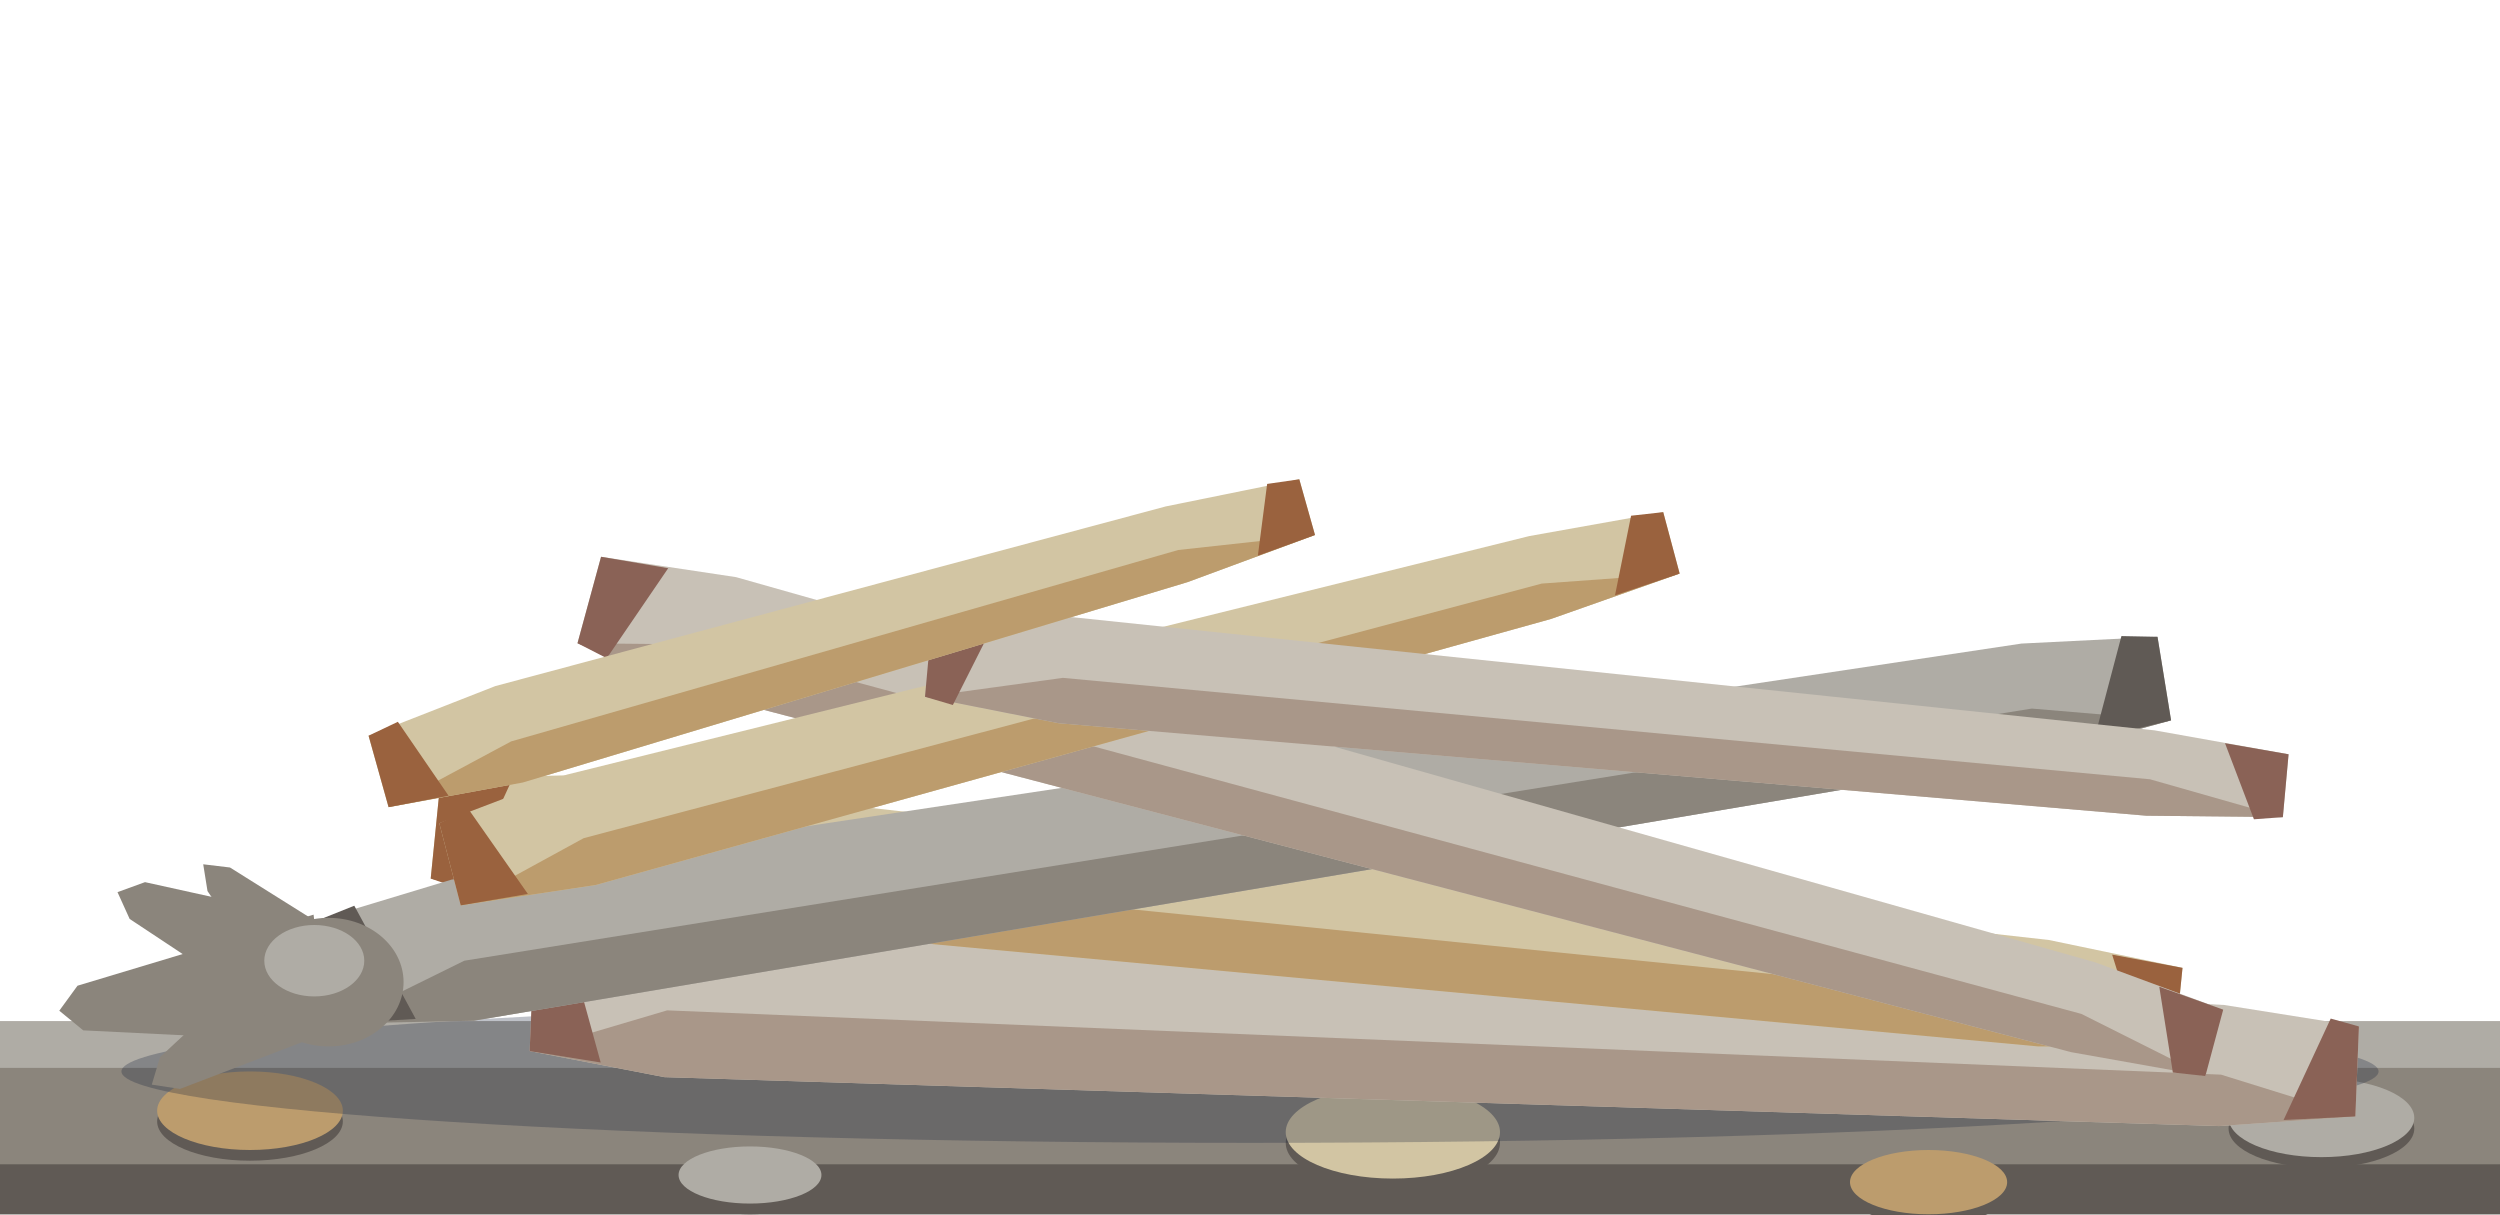
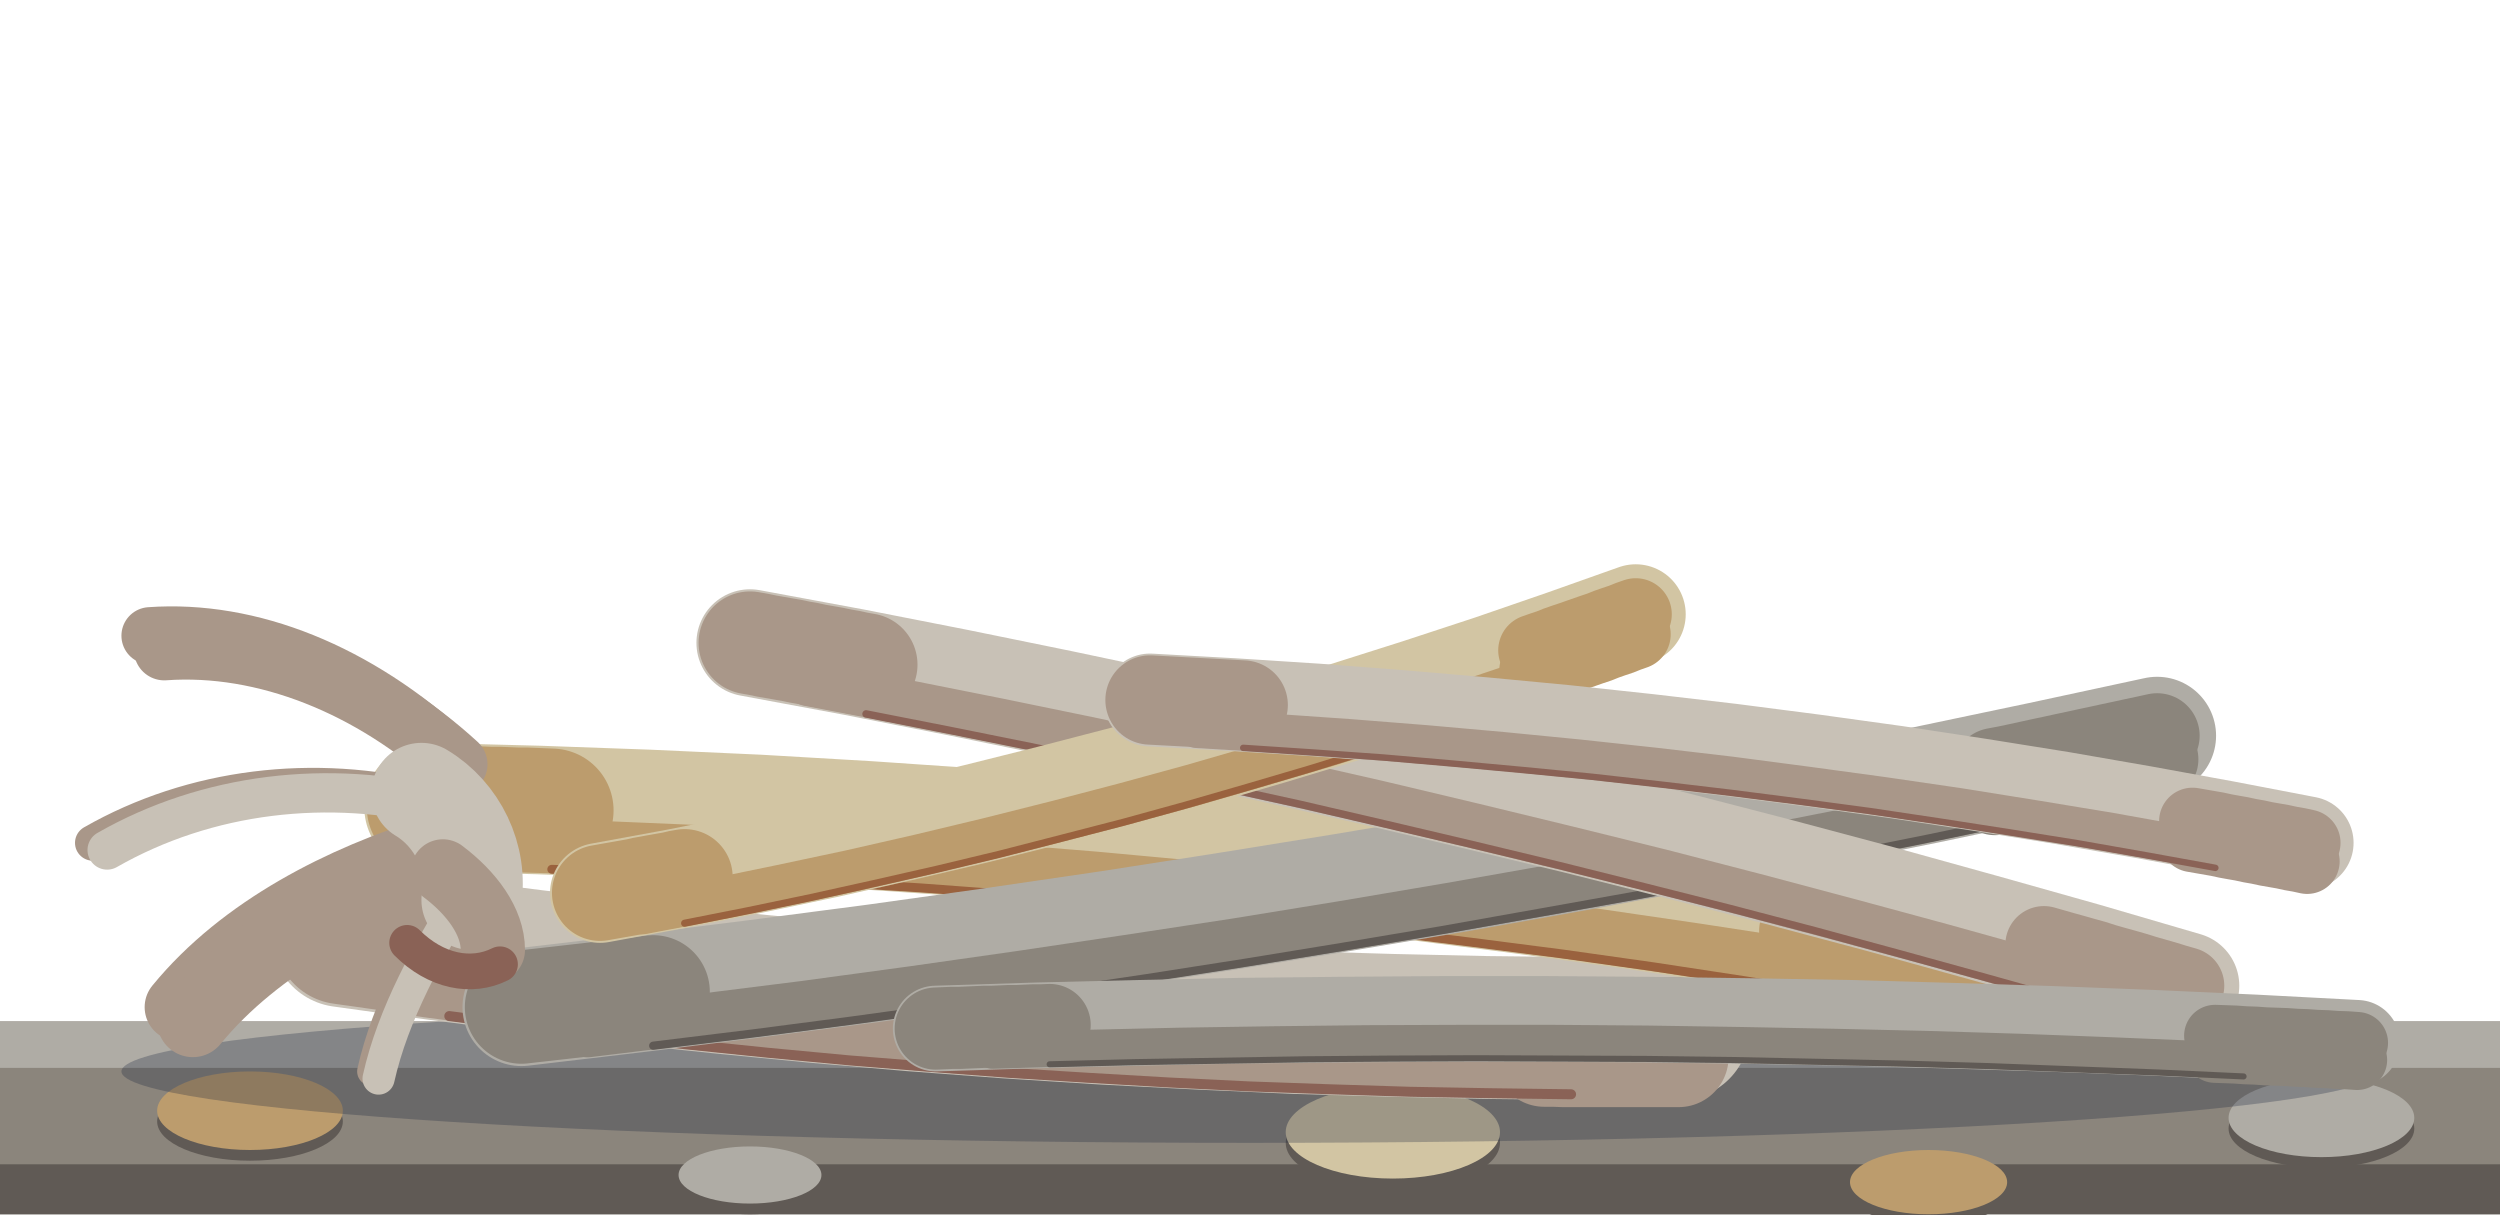
<svg xmlns="http://www.w3.org/2000/svg" width="700" height="340" viewBox="0 0 700 340" shape-rendering="geometricPrecision">
  <rect x="0" y="286" width="700" height="54" fill="#8b857c" />
  <rect x="0" y="286" width="700" height="13" fill="#afaca5" />
  <rect x="0" y="326" width="700" height="14" fill="#605a55" />
  <ellipse cx="70" cy="314" rx="26" ry="11" fill="#605a55" />
  <ellipse cx="70" cy="311" rx="26" ry="11" fill="#bc9c6d" />
  <ellipse cx="210" cy="332" rx="20" ry="8" fill="#605a55" />
  <ellipse cx="210" cy="329" rx="20" ry="8" fill="#afaca5" />
  <ellipse cx="390" cy="320" rx="30" ry="13" fill="#605a55" />
  <ellipse cx="390" cy="317" rx="30" ry="13" fill="#d2c5a3" />
  <ellipse cx="540" cy="334" rx="22" ry="9" fill="#605a55" />
  <ellipse cx="540" cy="331" rx="22" ry="9" fill="#bc9c6d" />
  <ellipse cx="650" cy="316" rx="26" ry="11" fill="#605a55" />
  <ellipse cx="650" cy="313" rx="26" ry="11" fill="#afaca5" />
  <ellipse cx="350" cy="300" rx="316" ry="20" fill="#16203a" opacity="0.28" />
-   <polygon points="148.3,294.3 186,301.6 621.3,315.3 659.5,312.6 660.5,287.4 622.8,281.4 187.9,257.7 149.7,261.7" fill="#c8c1b6" />
-   <polygon points="148.3,294.3 186,301.6 621.3,315.3 659.5,312.6 621.9,300.9 186.8,282.9" fill="#a99789" />
-   <polygon points="660.5,287.4 659.5,312.6 639.4,313.6 652.6,285.2" fill="#8a6256" />
-   <polygon points="148.3,294.3 149.7,261.7 157.8,259.7 168.2,297.5" fill="#8a6256" />
-   <polygon points="120.6,246 157.9,254.8 570.7,293 608.9,293 611.1,271 573.7,263.2 161.7,217 123.4,218" fill="#d2c5a3" />
-   <polygon points="120.6,246 157.9,254.8 570.7,293 608.9,293 572,280.4 159.5,238.7" fill="#bc9c6d" />
-   <polygon points="611.1,271 608.9,293 599.7,293.8 591.4,267.3" fill="#9a623e" />
-   <polygon points="120.6,246 123.4,218 143.5,218 129.3,249" fill="#9a623e" />
-   <polygon points="94.3,286.6 132.7,285.8 571,211.8 607.9,201.7 604.1,178.3 566,180.2 126.4,246.3 89.7,257.4" fill="#afaca5" />
-   <polygon points="94.3,286.6 132.7,285.8 571,211.8 607.9,201.7 568.9,198.4 130,269" fill="#8b857c" />
-   <polygon points="604.1,178.3 607.9,201.7 586.4,206.9 594,178.1" fill="#605a55" />
-   <polygon points="94.3,286.6 89.7,257.4 99.2,253.6 116.4,285.3" fill="#605a55" />
-   <polygon points="161.7,180.1 197.2,194.4 579.9,294.6 617.5,301.3 622.5,282.7 586.8,269.5 206.1,161.6 168.3,155.9" fill="#c8c1b6" />
-   <polygon points="161.7,180.1 197.2,194.4 579.9,294.6 617.5,301.3 582.8,283.9 201,180.5" fill="#a99789" />
-   <polygon points="622.5,282.7 617.5,301.3 608.4,300.3 604.6,276.3" fill="#8a6256" />
-   <polygon points="161.7,180.1 168.3,155.9 187.1,159.1 169.9,184.3" fill="#8a6256" />
-   <polygon points="129,253.5 166.8,247.8 434.3,173.3 470.3,160.6 465.7,143.4 428.2,150.1 158.7,216.9 123,230.5" fill="#d2c5a3" />
-   <polygon points="129,253.5 166.8,247.8 434.3,173.3 470.3,160.6 431.7,163.4 163.4,234.7" fill="#bc9c6d" />
-   <polygon points="465.7,143.4 470.3,160.6 452.2,166.7 456.7,144.4" fill="#9a623e" />
-   <polygon points="129,253.5 123,230.5 131.2,226.6 147.8,250.3" fill="#9a623e" />
-   <polygon points="259,195.1 296.4,202.5 601,228.4 639.2,228.8 640.8,211.2 603.3,204.5 299.2,172.7 261,172.9" fill="#c8c1b6" />
-   <polygon points="259,195.1 296.4,202.5 601,228.4 639.2,228.8 602,218.2 297.6,189.8" fill="#a99789" />
-   <polygon points="640.8,211.2 639.2,228.8 631.1,229.4 623,208.1" fill="#8a6256" />
-   <polygon points="259,195.1 261,172.9 279.1,173 266.8,197.4" fill="#8a6256" />
-   <polygon points="108.8,226 146.4,219.1 332.5,163 368.2,149.8 363.8,134.2 326.4,141.8 138.7,192.1 103.2,206" fill="#d2c5a3" />
-   <polygon points="108.8,226 146.4,219.1 332.5,163 368.2,149.8 329.9,154 143.1,207.6" fill="#bc9c6d" />
-   <polygon points="363.8,134.2 368.2,149.8 352.2,155.6 354.8,135.5" fill="#9a623e" />
-   <polygon points="108.8,226 103.2,206 111.4,202.1 125.6,222.8" fill="#9a623e" />
-   <polygon points="82.1,261.3 44.8,296 42.5,303.7 50.4,304.9 97.9,286.7" fill="#8b857c" />
-   <polygon points="87.8,256.1 21.7,276 16.6,283 23.3,288.5 92.2,291.9" fill="#8b857c" />
-   <polygon points="96.3,259.3 40.6,247 32.9,249.8 36.3,257.3 83.7,288.7" fill="#8b857c" />
-   <polygon points="99,264.6 64.4,242.9 56.9,242 58.1,249.5 81,283.4" fill="#8b857c" />
-   <ellipse cx="92" cy="275" rx="21" ry="18" fill="#8b857c" />
-   <ellipse cx="88" cy="269" rx="14" ry="10" fill="#afaca5" />
+   <path d="M 96 262 L 122.6 265.7 L 149.2 269.1 L 175.8 272.3 L 202.5 275.1 L 229.1 277.7 L 255.8 280 L 282.5 282 L 309.2 283.7 L 336 285.1 L 362.7 286.3 L 389.5 287.1 L 416.3 287.7 L 443.2 288 L 470 288" stroke="#c8c1b6" stroke-width="40" stroke-linecap="round" fill="none" />
+   <path d="M 263.8 280.6 L 278.5 281.7 L 293.2 282.7 L 307.9 283.6 L 322.6 284.4 L 337.3 285.2 L 352 285.8 L 366.8 286.4 L 381.5 286.9 L 396.2 287.3 L 411 287.6 L 425.7 287.8 L 440.5 288 L 455.2 288 L 470 288" stroke="#c8c1b6" stroke-width="34.4" stroke-linecap="round" fill="none" />
+   <path d="M 364.9 286.4 L 372.4 286.6 L 379.9 286.9 L 387.4 287.1 L 394.9 287.3 L 402.4 287.4 L 409.9 287.6 L 417.4 287.7 L 424.9 287.8 L 432.4 287.9 L 439.9 288 L 447.5 288 L 455 288 L 462.5 288 L 470 288" stroke="#c8c1b6" stroke-width="28.8" stroke-linecap="round" fill="none" />
+   <path d="M 432.4 287.9 L 435.1 287.9 L 437.8 288 L 440.5 288 L 443.2 288 L 445.8 288 L 448.5 288 L 451.2 288 L 453.9 288 L 456.6 288 L 459.3 288 L 461.9 288 L 464.6 288 L 467.3 288 L 470 288" stroke="#a99789" stroke-width="28.8" stroke-linecap="round" fill="none" />
+   <path d="M 96 262 L 98.1 262.3 L 100.3 262.6 L 102.4 262.9 L 104.5 263.2 L 106.6 263.5 L 108.8 263.8 L 110.9 264.1 L 113 264.4 L 115.1 264.7 L 117.3 265 L 119.4 265.3 L 121.5 265.6 L 123.6 265.9 L 125.8 266.1" stroke="#a99789" stroke-width="38.4" stroke-linecap="round" fill="none" />
+   <path d="M 110.9 275.3 L 135.4 278.6 L 159.8 281.6 L 184.3 284.4 L 208.9 287 L 233.4 289.3 L 257.9 291.4 L 282.5 293.2 L 307.1 294.8 L 331.7 296.1 L 356.3 297.2 L 381 298.1 L 405.6 298.7 L 430.3 299.1 L 455 299.2" stroke="#a99789" stroke-width="16.8" stroke-linecap="round" fill="none" />
+   <path d="M 432.4 295.9 L 435.1 295.9 L 437.8 296 L 440.5 296 L 443.2 296 L 445.8 296 L 448.5 296 L 451.2 296 L 453.9 296 L 456.6 296 L 459.3 296 L 461.9 296 L 464.6 296 L 467.3 296 L 470 296" stroke="#a99789" stroke-width="28" stroke-linecap="round" fill="none" />
+   <path d="M 125.8 284.5 L 148.1 287.4 L 170.5 290.1 L 192.9 292.5 L 215.3 294.8 L 237.7 296.9 L 260.1 298.7 L 282.5 300.4 L 305 301.8 L 327.4 303.1 L 349.9 304.2 L 372.4 305 L 394.9 305.7 L 417.4 306.1 L 439.9 306.4" stroke="#8a6256" stroke-width="2.8" stroke-linecap="round" fill="none" />
+   <path d="M 120 226 L 150.8 226.8 L 181.5 227.9 L 212.3 229.3 L 243 231.1 L 273.6 233.2 L 304.2 235.7 L 334.8 238.5 L 365.4 241.7 L 395.9 245.2 L 426.4 249.1 L 456.8 253.3 L 487.3 257.9 L 517.6 262.8 L 548 268" stroke="#d2c5a3" stroke-width="36" stroke-linecap="round" fill="none" />
+   <path d="M 313.4 236.5 L 330.2 238.1 L 347.1 239.8 L 363.9 241.5 L 380.6 243.4 L 397.4 245.4 L 414.2 247.5 L 431 249.7 L 447.7 252 L 464.5 254.4 L 481.2 256.9 L 497.9 259.5 L 514.6 262.3 L 531.3 265.1 L 548 268" stroke="#d2c5a3" stroke-width="31" stroke-linecap="round" fill="none" />
+   <path d="M 428.8 249.4 L 437.4 250.6 L 445.9 251.7 L 454.4 253 L 462.9 254.2 L 471.5 255.4 L 480 256.7 L 488.5 258 L 497 259.4 L 505.5 260.8 L 514 262.1 L 522.5 263.6 L 531 265 L 539.5 266.5 L 548 268" stroke="#d2c5a3" stroke-width="25.9" stroke-linecap="round" fill="none" />
+   <path d="M 505.5 260.8 L 508.5 261.2 L 511.6 261.7 L 514.6 262.3 L 517.6 262.8 L 520.7 263.3 L 523.7 263.8 L 526.8 264.3 L 529.8 264.8 L 532.8 265.3 L 535.9 265.9 L 538.9 266.4 L 541.9 266.9 L 545 267.5 L 548 268" stroke="#bc9c6d" stroke-width="25.9" stroke-linecap="round" fill="none" />
+   <path d="M 120 226 L 122.5 226 L 124.9 226.1 L 127.4 226.1 L 129.9 226.2 L 132.3 226.3 L 134.8 226.3 L 137.2 226.4 L 139.7 226.4 L 142.2 226.5 L 144.6 226.6 L 147.1 226.6 L 149.6 226.7 L 152 226.8 L 154.5 226.9" stroke="#bc9c6d" stroke-width="34.6" stroke-linecap="round" fill="none" />
+   <path d="M 137.2 236.5 L 165.6 237.3 L 193.8 238.5 L 222.1 239.9 L 250.3 241.7 L 278.5 243.7 L 306.7 246 L 334.8 248.6 L 362.9 251.5 L 391 254.7 L 419.1 258.2 L 447.1 262 L 475.1 266.1 L 503.1 270.4 L 531 275.1" stroke="#bc9c6d" stroke-width="15.1" stroke-linecap="round" fill="none" />
+   <path d="M 505.5 268 L 508.5 268.4 L 511.6 268.9 L 514.6 269.5 L 517.6 270 L 520.7 270.5 L 523.7 271 L 526.8 271.5 L 529.8 272 L 532.8 272.5 L 535.9 273.1 L 538.9 273.6 L 541.9 274.1 L 545 274.7 L 548 275.2" stroke="#bc9c6d" stroke-width="25.2" stroke-linecap="round" fill="none" />
+   <path d="M 154.5 243.4 L 180.3 244.4 L 206.1 245.5 L 231.9 247 L 257.7 248.6 L 283.4 250.5 L 309.1 252.7 L 334.8 255.1 L 360.5 257.7 L 386.1 260.6 L 411.8 263.8 L 437.4 267.1 L 462.9 270.7 L 488.5 274.6 L 514 278.7" stroke="#9a623e" stroke-width="2.5" stroke-linecap="round" fill="none" />
+   <path d="M 146 282 L 179 278.1 L 211.9 274 L 244.8 269.7 L 277.7 265.1 L 310.5 260.3 L 343.2 255.2 L 376 249.9 L 408.7 244.4 L 441.3 238.6 L 473.9 232.5 L 506.5 226.3 L 539.1 219.8 L 571.5 213 L 604 206" stroke="#afaca5" stroke-width="33" stroke-linecap="round" fill="none" />
+   <path d="M 353.1 253.7 L 371.1 250.7 L 389.1 247.7 L 407 244.7 L 425 241.5 L 443 238.3 L 460.9 235 L 478.8 231.6 L 496.8 228.2 L 514.7 224.7 L 532.5 221.1 L 550.4 217.4 L 568.3 213.7 L 586.2 209.9 L 604 206" stroke="#afaca5" stroke-width="28.4" stroke-linecap="round" fill="none" />
+   <path d="M 476.6 232.1 L 485.7 230.3 L 494.8 228.6 L 503.9 226.8 L 513 225 L 522.1 223.2 L 531.2 221.3 L 540.4 219.5 L 549.5 217.6 L 558.6 215.7 L 567.6 213.8 L 576.7 211.9 L 585.8 209.9 L 594.9 208 L 604 206" stroke="#afaca5" stroke-width="23.8" stroke-linecap="round" fill="none" />
+   <path d="M 558.6 215.7 L 561.8 215.1 L 565.1 214.4 L 568.3 213.7 L 571.5 213 L 574.8 212.3 L 578 211.6 L 581.3 210.9 L 584.5 210.2 L 587.8 209.5 L 591 208.8 L 594.3 208.1 L 597.5 207.4 L 600.8 206.7 L 604 206" stroke="#8b857c" stroke-width="23.8" stroke-linecap="round" fill="none" />
+   <path d="M 146 282 L 148.6 281.7 L 151.3 281.4 L 153.9 281.1 L 156.6 280.8 L 159.2 280.5 L 161.8 280.2 L 164.5 279.9 L 167.1 279.6 L 169.7 279.2 L 172.4 278.9 L 175 278.6 L 177.7 278.3 L 180.3 278 L 182.9 277.7" stroke="#8b857c" stroke-width="31.7" stroke-linecap="round" fill="none" />
+   <path d="M 164.5 289.1 L 194.8 285.4 L 225.1 281.6 L 255.3 277.5 L 285.5 273.2 L 315.7 268.7 L 345.9 264.1 L 376 259.2 L 406.1 254.1 L 436.1 248.8 L 466.1 243.3 L 496.1 237.5 L 526 231.6 L 556 225.5 L 585.8 219.2" stroke="#8b857c" stroke-width="13.9" stroke-linecap="round" fill="none" />
+   <path d="M 558.6 222.3 L 561.8 221.7 L 565.1 221 L 568.3 220.3 L 571.5 219.6 L 574.8 218.9 L 578 218.2 L 581.3 217.5 L 584.5 216.8 L 587.8 216.1 L 591 215.4 L 594.3 214.7 L 597.5 214 L 600.8 213.3 L 604 212.6" stroke="#8b857c" stroke-width="23.1" stroke-linecap="round" fill="none" />
+   <path d="M 182.9 292.8 L 210.6 289.4 L 238.2 285.8 L 265.8 282 L 293.4 278 L 321 273.9 L 348.5 269.6 L 376 265.1 L 403.4 260.5 L 430.9 255.6 L 458.3 250.7 L 485.7 245.5 L 513 240.2 L 540.4 234.7 L 567.6 229" stroke="#605a55" stroke-width="2.3" stroke-linecap="round" fill="none" />
+   <path d="M 210 180 L 239.1 185.4 L 268.1 191.1 L 297 197 L 325.9 203.1 L 354.7 209.4 L 383.5 215.9 L 412.3 222.7 L 441 229.6 L 469.6 236.8 L 498.2 244.2 L 526.7 251.8 L 555.2 259.7 L 583.6 267.7 L 612 276" stroke="#c8c1b6" stroke-width="30" stroke-linecap="round" fill="none" />
+   <path d="M 392.2 217.9 L 408 221.6 L 423.8 225.4 L 439.5 229.3 L 455.3 233.2 L 471 237.2 L 486.8 241.2 L 502.5 245.3 L 518.2 249.5 L 533.8 253.8 L 549.5 258.1 L 565.2 262.5 L 580.8 266.9 L 596.4 271.4 L 612 276" stroke="#c8c1b6" stroke-width="25.8" stroke-linecap="round" fill="none" />
+   <path d="M 500.5 244.8 L 508.5 246.9 L 516.5 249.1 L 524.4 251.2 L 532.4 253.4 L 540.4 255.6 L 548.4 257.8 L 556.3 260 L 564.3 262.2 L 572.3 264.5 L 580.2 266.7 L 588.2 269 L 596.1 271.3 L 604.1 273.7 L 612 276" stroke="#c8c1b6" stroke-width="21.6" stroke-linecap="round" fill="none" />
+   <path d="M 572.3 264.5 L 575.1 265.3 L 577.9 266.1 L 580.8 266.9 L 583.6 267.7 L 586.5 268.5 L 589.3 269.4 L 592.1 270.2 L 595 271 L 597.8 271.8 L 600.7 272.7 L 603.5 273.5 L 606.3 274.3 L 609.2 275.2 L 612 276" stroke="#a99789" stroke-width="21.6" stroke-linecap="round" fill="none" />
+   <path d="M 210 180 L 212.3 180.4 L 214.7 180.9 L 217 181.3 L 219.3 181.7 L 221.6 182.1 L 224 182.6 L 226.3 183 L 228.6 183.5 L 230.9 183.9 L 233.2 184.3 L 235.6 184.8 L 237.9 185.2 L 240.2 185.7 L 242.5 186.1" stroke="#a99789" stroke-width="28.8" stroke-linecap="round" fill="none" />
+   <path d="M 226.3 191.4 L 253 196.5 L 279.6 201.8 L 306.3 207.3 L 332.8 213 L 359.4 218.8 L 385.8 224.8 L 412.3 231.1 L 438.7 237.5 L 465 244 L 491.3 250.8 L 517.6 257.8 L 543.8 264.9 L 570 272.2 L 596.1 279.7" stroke="#a99789" stroke-width="12.6" stroke-linecap="round" fill="none" />
+   <path d="M 572.3 270.5 L 575.1 271.3 L 577.9 272.1 L 580.8 272.9 L 583.6 273.7 L 586.5 274.5 L 589.3 275.4 L 592.1 276.2 L 595 277 L 597.8 277.8 L 600.7 278.7 L 603.5 279.5 L 606.3 280.3 L 609.2 281.2 L 612 282" stroke="#a99789" stroke-width="21" stroke-linecap="round" fill="none" />
+   <path d="M 242.5 199.9 L 266.9 204.7 L 291.2 209.6 L 315.5 214.6 L 339.8 219.9 L 364 225.2 L 388.1 230.8 L 412.3 236.5 L 436.4 242.3 L 460.4 248.3 L 484.5 254.4 L 508.5 260.7 L 532.4 267.2 L 556.3 273.8 L 580.2 280.5" stroke="#8a6256" stroke-width="2.1" stroke-linecap="round" fill="none" />
+   <path d="M 168 250 L 189.2 246.1 L 210.3 241.9 L 231.3 237.5 L 252.2 232.8 L 273.1 227.9 L 293.9 222.7 L 314.7 217.3 L 335.4 211.6 L 356 205.6 L 376.5 199.4 L 397 192.9 L 417.4 186.2 L 437.7 179.2 L 458 172" stroke="#d2c5a3" stroke-width="28" stroke-linecap="round" fill="none" />
+   <path d="M 300.2 221.1 L 311.6 218.1 L 323 215 L 334.3 211.9 L 345.7 208.6 L 357 205.3 L 368.3 201.9 L 379.6 198.5 L 390.9 194.9 L 402.1 191.3 L 413.3 187.6 L 424.5 183.8 L 435.7 179.9 L 446.9 176 L 458 172" stroke="#d2c5a3" stroke-width="24.1" stroke-linecap="round" fill="none" />
+   <path d="M 378.2 198.9 L 383.9 197.1 L 389.6 195.3 L 395.4 193.5 L 401.1 191.6 L 406.8 189.7 L 412.5 187.9 L 418.2 185.9 L 423.9 184 L 429.6 182.1 L 435.3 180.1 L 441 178.1 L 446.7 176.1 L 452.3 174.1 L 458 172" stroke="#d2c5a3" stroke-width="20.2" stroke-linecap="round" fill="none" />
+   <path d="M 429.6 182.1 L 431.6 181.4 L 433.7 180.7 L 435.7 179.9 L 437.7 179.2 L 439.8 178.5 L 441.8 177.8 L 443.8 177.1 L 445.8 176.4 L 447.9 175.7 L 449.9 174.9 L 451.9 174.2 L 454 173.5 L 456 172.7 L 458 172" stroke="#bc9c6d" stroke-width="20.2" stroke-linecap="round" fill="none" />
+   <path d="M 168 250 L 169.7 249.7 L 171.4 249.4 L 173.1 249.1 L 174.8 248.8 L 176.5 248.5 L 178.2 248.2 L 179.9 247.8 L 181.6 247.5 L 183.2 247.2 L 184.9 246.9 L 186.6 246.6 L 188.3 246.3 L 190 245.9 L 191.7 245.6" stroke="#bc9c6d" stroke-width="26.9" stroke-linecap="round" fill="none" />
+   <path d="M 179.9 255.7 L 199.3 252 L 218.7 248 L 238 243.9 L 257.3 239.5 L 276.5 234.9 L 295.6 230.1 L 314.7 225.1 L 333.7 219.9 L 352.7 214.4 L 371.6 208.8 L 390.5 202.9 L 409.2 196.8 L 428 190.5 L 446.7 183.9" stroke="#bc9c6d" stroke-width="11.8" stroke-linecap="round" fill="none" />
+   <path d="M 429.6 187.7 L 431.6 187 L 433.7 186.3 L 435.7 185.5 L 437.7 184.8 L 439.8 184.1 L 441.8 183.4 L 443.8 182.7 L 445.8 182 L 447.9 181.3 L 449.9 180.5 L 451.9 179.8 L 454 179.1 L 456 178.3 L 458 177.6" stroke="#bc9c6d" stroke-width="19.6" stroke-linecap="round" fill="none" />
+   <path d="M 191.7 258.5 L 209.4 255 L 227.1 251.3 L 244.7 247.4 L 262.3 243.4 L 279.8 239.2 L 297.3 234.7 L 314.7 230.2 L 332.1 225.4 L 349.4 220.4 L 366.7 215.3 L 383.9 210 L 401.1 204.5 L 418.2 198.8 L 435.3 193" stroke="#9a623e" stroke-width="2" stroke-linecap="round" fill="none" />
+   <path d="M 322 196 L 345.3 197.3 L 368.6 198.8 L 391.9 200.6 L 415.2 202.6 L 438.4 204.8 L 461.6 207.3 L 484.7 210 L 507.9 213 L 531 216.2 L 554 219.7 L 577.1 223.4 L 600.1 227.4 L 623.1 231.6 L 646 236" stroke="#c8c1b6" stroke-width="26" stroke-linecap="round" fill="none" />
+   <path d="M 468.5 208.1 L 481.3 209.6 L 494 211.2 L 506.7 212.9 L 519.4 214.6 L 532.1 216.4 L 544.8 218.3 L 557.5 220.3 L 570.2 222.3 L 582.8 224.4 L 595.5 226.6 L 608.1 228.8 L 620.8 231.1 L 633.4 233.5 L 646 236" stroke="#c8c1b6" stroke-width="22.4" stroke-linecap="round" fill="none" />
+   <path d="M 555.9 220 L 562.3 221 L 568.8 222.1 L 575.2 223.1 L 581.7 224.2 L 588.1 225.3 L 594.6 226.4 L 601 227.5 L 607.4 228.7 L 613.9 229.9 L 620.3 231 L 626.7 232.3 L 633.2 233.5 L 639.6 234.7 L 646 236" stroke="#c8c1b6" stroke-width="18.7" stroke-linecap="round" fill="none" />
+   <path d="M 613.9 229.9 L 616.2 230.3 L 618.5 230.7 L 620.8 231.1 L 623.1 231.6 L 625.3 232 L 627.6 232.4 L 629.9 232.9 L 632.2 233.3 L 634.5 233.8 L 636.8 234.2 L 639.1 234.6 L 641.4 235.1 L 643.7 235.5 L 646 236" stroke="#a99789" stroke-width="18.7" stroke-linecap="round" fill="none" />
+   <path d="M 322 196 L 323.9 196.1 L 325.7 196.2 L 327.6 196.3 L 329.5 196.4 L 331.3 196.5 L 333.2 196.6 L 335.1 196.7 L 336.9 196.8 L 338.8 196.9 L 340.7 197 L 342.5 197.1 L 344.4 197.2 L 346.3 197.3 L 348.1 197.4" stroke="#a99789" stroke-width="25" stroke-linecap="round" fill="none" />
+   <path d="M 335.1 204 L 356.5 205.3 L 378 206.8 L 399.4 208.5 L 420.7 210.4 L 442.1 212.5 L 463.4 214.8 L 484.7 217.3 L 506 220.1 L 527.3 223 L 548.5 226.1 L 569.7 229.5 L 590.9 233 L 612 236.8 L 633.2 240.8" stroke="#a99789" stroke-width="10.9" stroke-linecap="round" fill="none" />
+   <path d="M 613.9 235.1 L 616.2 235.5 L 618.5 235.9 L 620.8 236.3 L 623.1 236.8 L 625.3 237.2 L 627.6 237.6 L 629.9 238.1 L 632.2 238.5 L 634.5 239 L 636.8 239.4 L 639.1 239.8 L 641.4 240.3 L 643.7 240.7 L 646 241.2" stroke="#a99789" stroke-width="18.2" stroke-linecap="round" fill="none" />
+   <path d="M 348.1 209.4 L 367.7 210.7 L 387.3 212.1 L 406.8 213.8 L 426.3 215.6 L 445.8 217.5 L 465.3 219.7 L 484.7 222 L 504.2 224.5 L 523.6 227.1 L 543 230 L 562.3 233 L 581.7 236.1 L 601 239.5 L 620.3 243" stroke="#8a6256" stroke-width="1.8" stroke-linecap="round" fill="none" />
+   <path d="M 262 288 L 290.4 287.1 L 318.9 286.4 L 347.3 285.8 L 375.8 285.5 L 404.2 285.3 L 432.6 285.3 L 461 285.5 L 489.5 285.9 L 517.9 286.4 L 546.3 287.2 L 574.7 288.1 L 603.2 289.2 L 631.6 290.5 L 660 292" stroke="#afaca5" stroke-width="24" stroke-linecap="round" fill="none" />
+   <path d="M 441.1 285.3 L 456.8 285.5 L 472.4 285.6 L 488.1 285.9 L 503.7 286.1 L 519.3 286.5 L 535 286.9 L 550.6 287.3 L 566.2 287.8 L 581.8 288.4 L 597.5 289 L 613.1 289.7 L 628.7 290.4 L 644.4 291.2 L 660 292" stroke="#afaca5" stroke-width="20.6" stroke-linecap="round" fill="none" />
+   <path d="M 548.6 287.3 L 556.6 287.5 L 564.5 287.8 L 572.5 288 L 580.4 288.3 L 588.4 288.6 L 596.3 288.9 L 604.3 289.3 L 612.3 289.6 L 620.2 290 L 628.2 290.4 L 636.1 290.7 L 644.1 291.1 L 652 291.6 L 660 292" stroke="#afaca5" stroke-width="17.3" stroke-linecap="round" fill="none" />
+   <path d="M 620.2 290 L 623.1 290.1 L 625.9 290.2 L 628.7 290.4 L 631.6 290.5 L 634.4 290.7 L 637.3 290.8 L 640.1 290.9 L 643 291.1 L 645.8 291.2 L 648.6 291.4 L 651.5 291.5 L 654.3 291.7 L 657.2 291.8 L 660 292" stroke="#8b857c" stroke-width="17.3" stroke-linecap="round" fill="none" />
+   <path d="M 262 288 L 264.3 287.9 L 266.6 287.8 L 268.8 287.8 L 271.1 287.7 L 273.4 287.6 L 275.7 287.5 L 277.9 287.5 L 280.2 287.4 L 282.5 287.3 L 284.8 287.3 L 287 287.2 L 289.3 287.1 L 291.6 287.1 L 293.9 287" stroke="#8b857c" stroke-width="23" stroke-linecap="round" fill="none" />
+   <path d="M 277.9 294.2 L 304.1 293.4 L 330.3 292.8 L 356.4 292.4 L 382.6 292.1 L 408.7 292 L 434.9 292 L 461 292.2 L 487.2 292.6 L 513.4 293.1 L 539.5 293.7 L 565.6 294.5 L 591.8 295.5 L 617.9 296.6 L 644.1 297.9" stroke="#8b857c" stroke-width="10.1" stroke-linecap="round" fill="none" />
+   <path d="M 620.2 294.8 L 623.1 294.9 L 625.9 295 L 628.7 295.2 L 631.6 295.3 L 634.4 295.5 L 637.3 295.6 L 640.1 295.7 L 643 295.9 L 645.8 296 L 648.6 296.2 L 651.5 296.3 L 654.3 296.5 L 657.2 296.6 L 660 296.8" stroke="#8b857c" stroke-width="16.8" stroke-linecap="round" fill="none" />
+   <path d="M 293.9 298 L 317.7 297.4 L 341.6 297 L 365.5 296.6 L 389.4 296.4 L 413.3 296.3 L 437.2 296.4 L 461 296.5 L 484.9 296.8 L 508.8 297.3 L 532.7 297.8 L 556.6 298.5 L 580.4 299.4 L 604.3 300.3 L 628.2 301.4" stroke="#605a55" stroke-width="1.7" stroke-linecap="round" fill="none" />
+   <path d="M 126 212 C 100 188 70 176 42 178" stroke="#a99789" stroke-width="16" stroke-linecap="round" fill="none" />
+   <path d="M 120 224 C 88 216 54 220 26 236" stroke="#a99789" stroke-width="10" stroke-linecap="round" fill="none" />
+   <path d="M 122 238 C 96 246 68 260 50 282" stroke="#a99789" stroke-width="19" stroke-linecap="round" fill="none" />
+   <path d="M 128 248 C 118 264 108 282 104 300" stroke="#a99789" stroke-width="8" stroke-linecap="round" fill="none" />
+   <path d="M 128 214 C 104 192 74 180 46 182" stroke="#a99789" stroke-width="17" stroke-linecap="round" fill="none" />
+   <path d="M 124 226 C 92 218 58 222 30 238" stroke="#c8c1b6" stroke-width="11" stroke-linecap="round" fill="none" />
+   <path d="M 126 240 C 100 250 72 264 54 286" stroke="#a99789" stroke-width="20" stroke-linecap="round" fill="none" />
+   <path d="M 130 250 C 120 266 110 284 106 302" stroke="#c8c1b6" stroke-width="9" stroke-linecap="round" fill="none" />
+   <path d="M 118 222 C 128 228 134 240 132 252" stroke="#c8c1b6" stroke-width="28" stroke-linecap="round" fill="none" />
+   <path d="M 124 244 C 132 250 138 258 138 266" stroke="#a99789" stroke-width="18" stroke-linecap="round" fill="none" />
+   <path d="M 114 264 C 122 272 132 274 140 270" stroke="#8a6256" stroke-width="10" stroke-linecap="round" fill="none" />
</svg>
